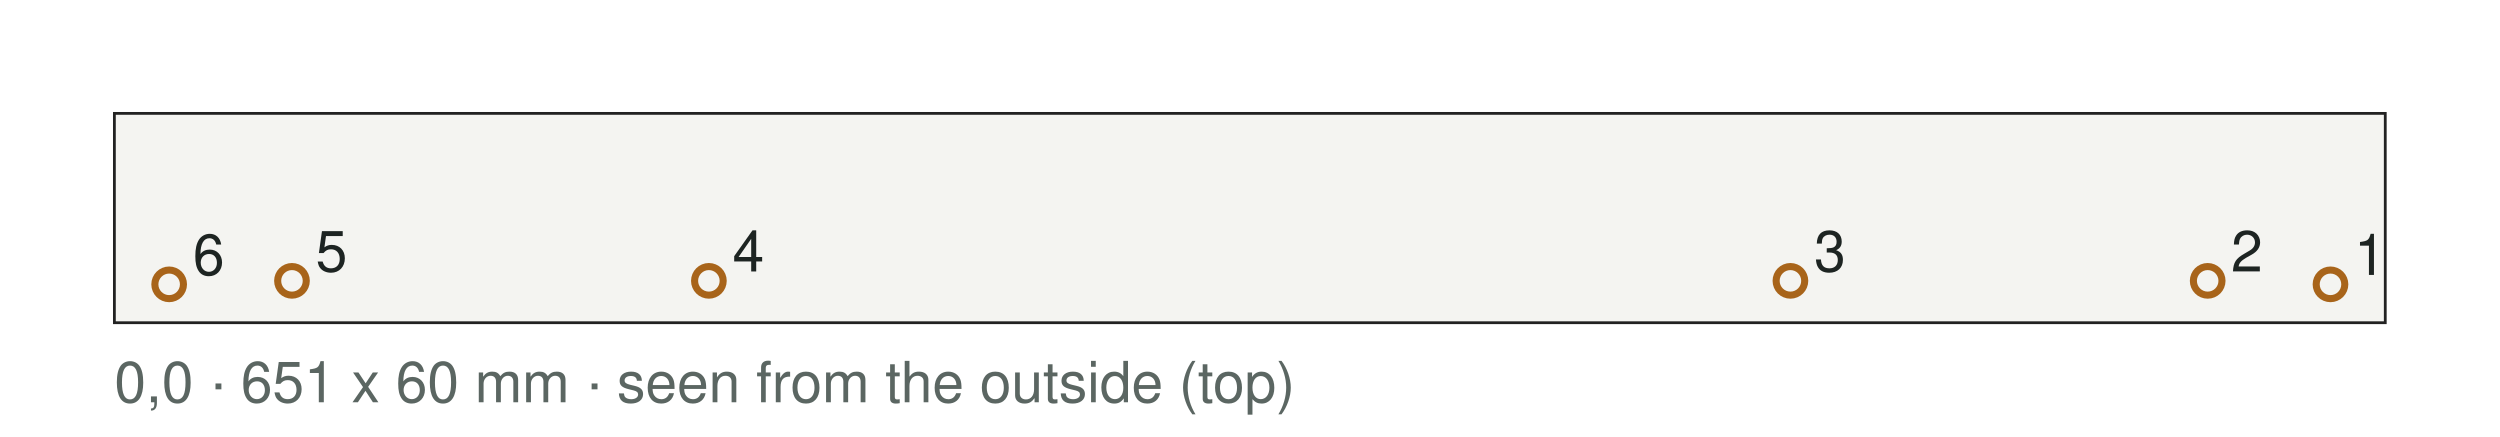
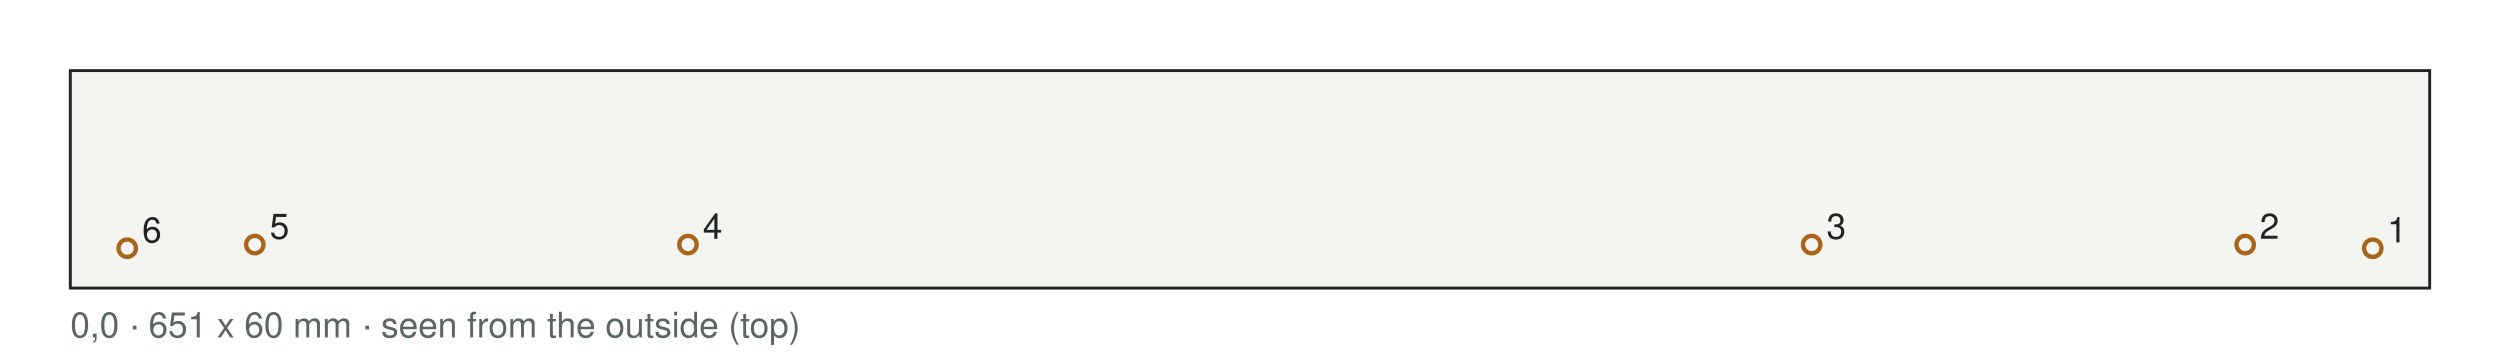
- <svg xmlns="http://www.w3.org/2000/svg" viewBox="-32.5 -32.5 716.0 125.1" width="716mm" height="125mm" font-family="Helvetica, Arial, sans-serif">
+ <svg xmlns="http://www.w3.org/2000/svg" viewBox="-19.4 -19.4 689.7 98.8" width="690mm" height="99mm" font-family="Helvetica, Arial, sans-serif">
  <polygon points="650.9,60.0 0.0,60.0 0.0,0.0 650.9,0.0" fill="#f4f4f1" stroke="#222" stroke-width="0.8" />
-   <circle cx="635.2" cy="49.0" r="4.1" fill="none" stroke="#a8641a" stroke-width="2.03" />
-   <text x="642.0" y="46.3" font-size="16.3" fill="#1d2422">1</text>
-   <circle cx="600.0" cy="48.0" r="4.1" fill="none" stroke="#a8641a" stroke-width="2.03" />
-   <text x="606.7" y="45.3" font-size="16.3" fill="#1d2422">2</text>
-   <circle cx="480.4" cy="48.0" r="4.1" fill="none" stroke="#a8641a" stroke-width="2.03" />
-   <text x="487.2" y="45.3" font-size="16.3" fill="#1d2422">3</text>
-   <circle cx="170.4" cy="48.0" r="4.1" fill="none" stroke="#a8641a" stroke-width="2.03" />
-   <text x="177.2" y="45.3" font-size="16.3" fill="#1d2422">4</text>
-   <circle cx="50.9" cy="48.0" r="4.1" fill="none" stroke="#a8641a" stroke-width="2.03" />
-   <text x="57.7" y="45.3" font-size="16.3" fill="#1d2422">5</text>
-   <circle cx="15.7" cy="49.0" r="4.1" fill="none" stroke="#a8641a" stroke-width="2.03" />
-   <text x="22.5" y="46.3" font-size="16.3" fill="#1d2422">6</text>
-   <text x="0" y="82.8" font-size="16.3" fill="#5b6662">0,0 · 651 x 60 mm · seen from the outside (top)</text>
+   <circle cx="635.2" cy="49.0" r="2.4" fill="none" stroke="#a8641a" stroke-width="1.21" />
+   <text x="639.2" y="47.4" font-size="9.7" fill="#1d2422">1</text>
+   <circle cx="600.0" cy="48.0" r="2.4" fill="none" stroke="#a8641a" stroke-width="1.21" />
+   <text x="604.0" y="46.4" font-size="9.7" fill="#1d2422">2</text>
+   <circle cx="480.4" cy="48.0" r="2.4" fill="none" stroke="#a8641a" stroke-width="1.21" />
+   <text x="484.5" y="46.4" font-size="9.7" fill="#1d2422">3</text>
+   <circle cx="170.4" cy="48.0" r="2.4" fill="none" stroke="#a8641a" stroke-width="1.21" />
+   <text x="174.5" y="46.4" font-size="9.7" fill="#1d2422">4</text>
+   <circle cx="50.9" cy="48.0" r="2.4" fill="none" stroke="#a8641a" stroke-width="1.21" />
+   <text x="55.0" y="46.4" font-size="9.7" fill="#1d2422">5</text>
+   <circle cx="15.7" cy="49.0" r="2.4" fill="none" stroke="#a8641a" stroke-width="1.21" />
+   <text x="19.8" y="47.4" font-size="9.7" fill="#1d2422">6</text>
+   <text x="0" y="73.6" font-size="9.7" fill="#5b6662">0,0 · 651 x 60 mm · seen from the outside (top)</text>
</svg>
